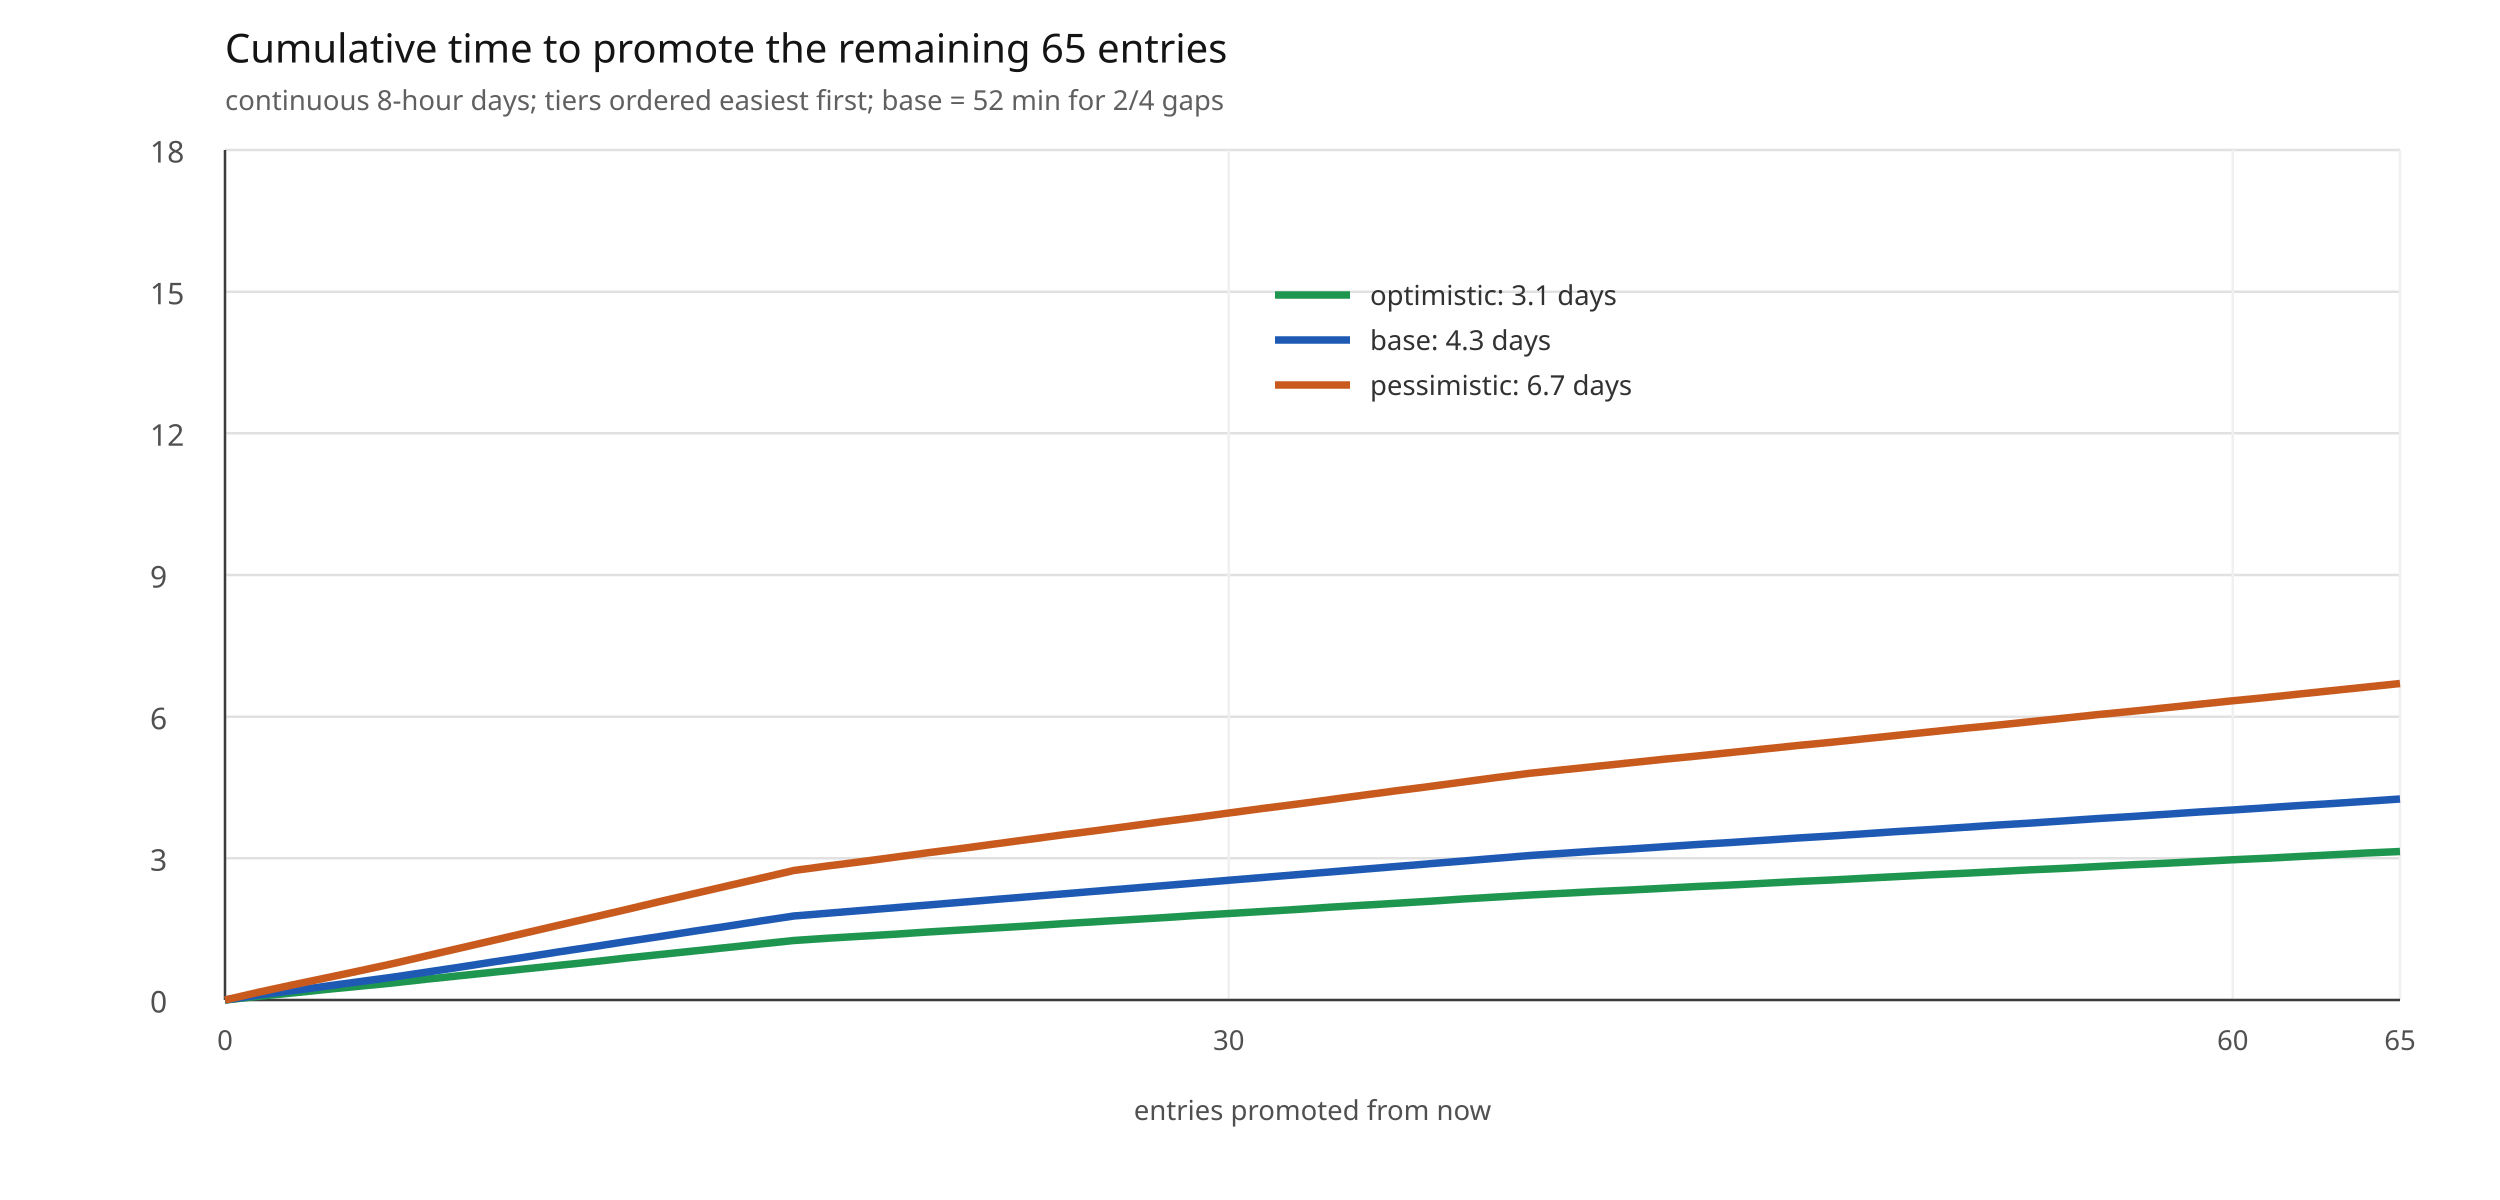
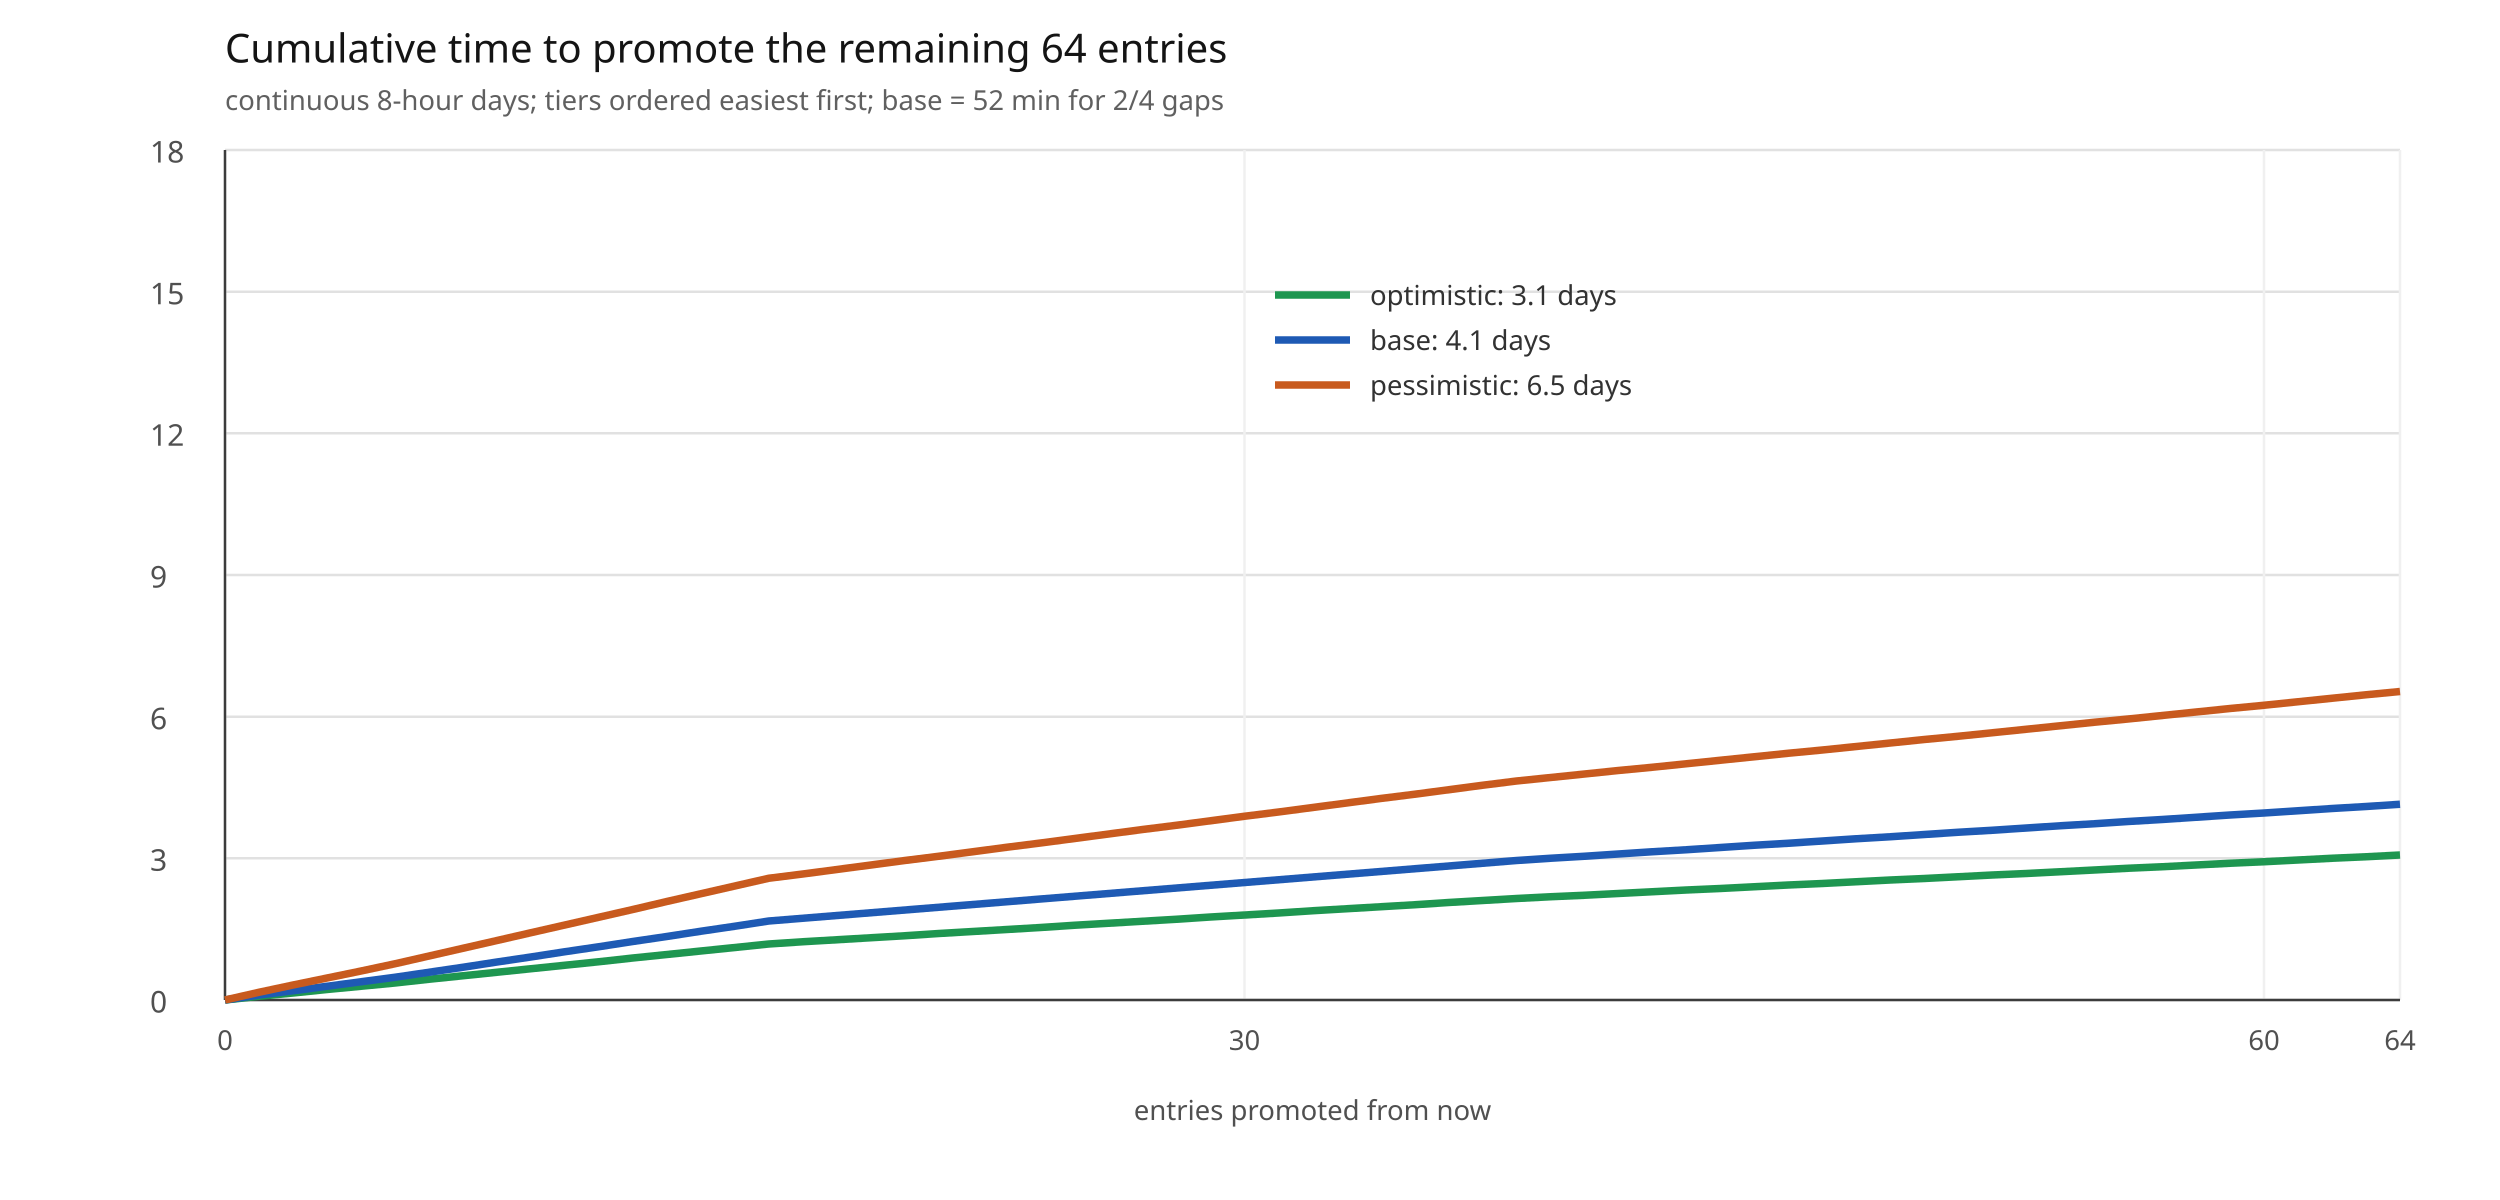
<svg xmlns="http://www.w3.org/2000/svg" width="1000" height="480" viewBox="0 0 1000 480">
  <rect width="100%" height="100%" fill="white" />
  <line x1="90" y1="400.0" x2="960" y2="400.0" stroke="#e1e1e1" />
  <text x="60" y="405.0" font-family="Verdana" font-size="12" fill="#505050">0</text>
  <line x1="90" y1="343.3" x2="960" y2="343.3" stroke="#e1e1e1" />
  <text x="60" y="348.3" font-family="Verdana" font-size="12" fill="#505050">3</text>
  <line x1="90" y1="286.7" x2="960" y2="286.7" stroke="#e1e1e1" />
  <text x="60" y="291.7" font-family="Verdana" font-size="12" fill="#505050">6</text>
  <line x1="90" y1="230.0" x2="960" y2="230.0" stroke="#e1e1e1" />
  <text x="60" y="235.0" font-family="Verdana" font-size="12" fill="#505050">9</text>
  <line x1="90" y1="173.3" x2="960" y2="173.3" stroke="#e1e1e1" />
  <text x="60" y="178.3" font-family="Verdana" font-size="12" fill="#505050">12</text>
  <line x1="90" y1="116.7" x2="960" y2="116.7" stroke="#e1e1e1" />
  <text x="60" y="121.7" font-family="Verdana" font-size="12" fill="#505050">15</text>
  <line x1="90" y1="60.0" x2="960" y2="60.0" stroke="#e1e1e1" />
  <text x="60" y="65.0" font-family="Verdana" font-size="12" fill="#505050">18</text>
  <line x1="90.0" y1="60" x2="90.0" y2="400" stroke="#f0f0f0" />
  <text x="90.0" y="420" text-anchor="middle" font-family="Verdana" font-size="11" fill="#505050">0</text>
-   <line x1="491.5" y1="60" x2="491.5" y2="400" stroke="#f0f0f0" />
-   <text x="491.5" y="420" text-anchor="middle" font-family="Verdana" font-size="11" fill="#505050">30</text>
-   <line x1="893.1" y1="60" x2="893.1" y2="400" stroke="#f0f0f0" />
-   <text x="893.1" y="420" text-anchor="middle" font-family="Verdana" font-size="11" fill="#505050">60</text>
-   <line x1="1294.6" y1="60" x2="1294.6" y2="400" stroke="#f0f0f0" />
-   <text x="1294.6" y="420" text-anchor="middle" font-family="Verdana" font-size="11" fill="#505050">90</text>
+   <line x1="497.8" y1="60" x2="497.8" y2="400" stroke="#f0f0f0" />
+   <text x="497.8" y="420" text-anchor="middle" font-family="Verdana" font-size="11" fill="#505050">30</text>
+   <line x1="905.6" y1="60" x2="905.6" y2="400" stroke="#f0f0f0" />
+   <text x="905.6" y="420" text-anchor="middle" font-family="Verdana" font-size="11" fill="#505050">60</text>
+   <line x1="1313.4" y1="60" x2="1313.4" y2="400" stroke="#f0f0f0" />
+   <text x="1313.4" y="420" text-anchor="middle" font-family="Verdana" font-size="11" fill="#505050">90</text>
  <line x1="960.0" y1="60" x2="960.0" y2="400" stroke="#f0f0f0" />
-   <text x="960.0" y="420" text-anchor="middle" font-family="Verdana" font-size="11" fill="#505050">65</text>
+   <text x="960.0" y="420" text-anchor="middle" font-family="Verdana" font-size="11" fill="#505050">64</text>
  <line x1="90" y1="60" x2="90" y2="400" stroke="#3c3c3c" />
  <line x1="90" y1="400" x2="960" y2="400" stroke="#3c3c3c" />
-   <polyline points="90.0,400.0 103.4,398.5 116.8,397.2 130.2,395.8 143.5,394.5 156.9,393.2 170.3,391.7 183.7,390.3 197.1,388.9 210.5,387.5 223.8,386.1 237.2,384.7 250.6,383.2 264.0,381.8 277.4,380.4 290.8,379.0 304.2,377.6 317.5,376.2 330.9,375.3 344.3,374.5 357.7,373.7 371.1,372.8 384.5,372.0 397.8,371.2 411.2,370.4 424.6,369.5 438.0,368.7 451.4,367.9 464.8,367.1 478.2,366.2 491.5,365.4 504.9,364.6 518.3,363.8 531.7,362.9 545.1,362.1 558.5,361.3 571.8,360.5 585.2,359.6 598.6,358.8 612.0,358.0 625.4,357.3 638.8,356.6 652.2,356.0 665.5,355.3 678.9,354.6 692.3,354.0 705.7,353.3 719.1,352.6 732.5,352.0 745.8,351.3 759.2,350.6 772.6,349.9 786.0,349.3 799.4,348.6 812.8,347.9 826.2,347.3 839.5,346.6 852.9,345.9 866.3,345.3 879.7,344.6 893.1,343.9 906.5,343.3 919.8,342.6 933.2,341.9 946.6,341.2 960.0,340.6" fill="none" stroke="#1e9650" stroke-width="3" />
+   <polyline points="90.0,400.0 103.6,398.5 117.2,397.2 130.8,395.8 144.4,394.5 158.0,393.2 171.6,391.7 185.2,390.3 198.8,388.9 212.3,387.5 225.9,386.1 239.5,384.7 253.1,383.2 266.7,381.8 280.3,380.4 293.9,379.0 307.5,377.6 321.1,376.7 334.7,375.9 348.3,375.1 361.9,374.3 375.5,373.4 389.1,372.6 402.7,371.8 416.2,371.0 429.8,370.1 443.4,369.3 457.0,368.5 470.6,367.7 484.2,366.8 497.8,366.0 511.4,365.2 525.0,364.3 538.6,363.5 552.2,362.7 565.8,361.9 579.4,361.0 593.0,360.2 606.6,359.4 620.2,358.7 633.8,358.1 647.3,357.4 660.9,356.7 674.5,356.0 688.1,355.4 701.7,354.7 715.3,354.0 728.9,353.4 742.5,352.7 756.1,352.0 769.7,351.4 783.3,350.7 796.9,350.0 810.5,349.4 824.1,348.7 837.7,348.0 851.2,347.3 864.8,346.7 878.4,346.0 892.0,345.3 905.6,344.7 919.2,344.0 932.8,343.3 946.4,342.7 960.0,342.0" fill="none" stroke="#1e9650" stroke-width="3" />
  <line x1="510" y1="118" x2="540" y2="118" stroke="#1e9650" stroke-width="3" />
  <text x="548" y="122" font-family="Verdana" font-size="11" fill="#323232">optimistic: 3.1 days</text>
-   <polyline points="90.0,400.0 103.4,398.0 116.8,396.3 130.2,394.5 143.5,392.7 156.9,390.9 170.3,388.9 183.7,386.9 197.1,384.8 210.5,382.8 223.8,380.7 237.2,378.7 250.6,376.6 264.0,374.6 277.4,372.5 290.8,370.5 304.2,368.4 317.5,366.4 330.9,365.3 344.3,364.2 357.7,363.1 371.1,362.0 384.5,360.9 397.8,359.8 411.2,358.7 424.6,357.6 438.0,356.5 451.4,355.4 464.8,354.3 478.2,353.2 491.5,352.1 504.9,351.0 518.3,349.9 531.7,348.8 545.1,347.7 558.5,346.6 571.8,345.5 585.2,344.4 598.6,343.3 612.0,342.2 625.4,341.3 638.8,340.4 652.2,339.6 665.5,338.7 678.9,337.8 692.3,337.0 705.7,336.1 719.1,335.2 732.5,334.4 745.8,333.5 759.2,332.6 772.6,331.8 786.0,330.9 799.4,330.0 812.8,329.2 826.2,328.3 839.5,327.4 852.9,326.6 866.3,325.7 879.7,324.8 893.1,324.0 906.5,323.1 919.8,322.2 933.2,321.4 946.6,320.5 960.0,319.6" fill="none" stroke="#1e5ab4" stroke-width="3" />
+   <polyline points="90.0,400.0 103.6,398.0 117.2,396.3 130.8,394.5 144.4,392.7 158.0,390.9 171.6,388.9 185.2,386.9 198.8,384.8 212.3,382.8 225.9,380.7 239.5,378.7 253.1,376.6 266.7,374.6 280.3,372.5 293.9,370.5 307.5,368.4 321.1,367.3 334.7,366.2 348.3,365.1 361.9,364.0 375.5,362.9 389.1,361.8 402.7,360.7 416.2,359.6 429.8,358.5 443.4,357.4 457.0,356.3 470.6,355.2 484.2,354.1 497.8,353.0 511.4,351.9 525.0,350.8 538.6,349.7 552.2,348.6 565.8,347.5 579.4,346.4 593.0,345.3 606.6,344.2 620.2,343.3 633.8,342.5 647.3,341.6 660.9,340.7 674.5,339.9 688.1,339.0 701.7,338.1 715.3,337.3 728.9,336.4 742.5,335.5 756.1,334.7 769.7,333.8 783.3,332.9 796.9,332.1 810.5,331.2 824.1,330.3 837.7,329.5 851.2,328.6 864.8,327.8 878.4,326.9 892.0,326.0 905.6,325.2 919.2,324.3 932.8,323.4 946.4,322.6 960.0,321.7" fill="none" stroke="#1e5ab4" stroke-width="3" />
  <line x1="510" y1="136" x2="540" y2="136" stroke="#1e5ab4" stroke-width="3" />
-   <text x="548" y="140" font-family="Verdana" font-size="11" fill="#323232">base: 4.3 days</text>
-   <polyline points="90.0,400.0 103.4,396.9 116.8,394.0 130.2,391.2 143.5,388.4 156.9,385.5 170.3,382.4 183.7,379.3 197.1,376.2 210.5,373.1 223.8,370.0 237.2,366.9 250.6,363.8 264.0,360.6 277.4,357.5 290.8,354.4 304.2,351.3 317.5,348.2 330.9,346.4 344.3,344.7 357.7,342.9 371.1,341.1 384.5,339.4 397.8,337.6 411.2,335.8 424.6,334.0 438.0,332.3 451.4,330.5 464.8,328.7 478.2,327.0 491.5,325.2 504.9,323.4 518.3,321.7 531.7,319.9 545.1,318.1 558.5,316.3 571.8,314.6 585.2,312.8 598.6,311.0 612.0,309.3 625.4,307.9 638.8,306.5 652.2,305.1 665.5,303.7 678.9,302.4 692.3,301.0 705.7,299.6 719.1,298.2 732.5,296.9 745.8,295.5 759.2,294.1 772.6,292.7 786.0,291.3 799.4,290.0 812.8,288.6 826.2,287.2 839.5,285.8 852.9,284.5 866.3,283.1 879.7,281.7 893.1,280.3 906.5,279.0 919.8,277.6 933.2,276.2 946.6,274.8 960.0,273.4" fill="none" stroke="#c85a1e" stroke-width="3" />
+   <text x="548" y="140" font-family="Verdana" font-size="11" fill="#323232">base: 4.1 days</text>
+   <polyline points="90.0,400.0 103.6,396.9 117.2,394.0 130.8,391.2 144.4,388.4 158.0,385.5 171.6,382.4 185.2,379.3 198.8,376.2 212.3,373.1 225.9,370.0 239.5,366.9 253.1,363.8 266.7,360.6 280.3,357.5 293.9,354.4 307.5,351.3 321.1,349.6 334.7,347.8 348.3,346.0 361.9,344.2 375.5,342.5 389.1,340.7 402.7,338.9 416.2,337.2 429.8,335.4 443.4,333.6 457.0,331.8 470.6,330.1 484.2,328.3 497.8,326.5 511.4,324.8 525.0,323.0 538.6,321.2 552.2,319.4 565.8,317.7 579.4,315.9 593.0,314.1 606.6,312.4 620.2,311.0 633.8,309.6 647.3,308.2 660.9,306.9 674.5,305.5 688.1,304.1 701.7,302.7 715.3,301.3 728.9,300.0 742.5,298.6 756.1,297.2 769.7,295.8 783.3,294.5 796.9,293.1 810.5,291.7 824.1,290.3 837.7,288.9 851.2,287.6 864.8,286.2 878.4,284.8 892.0,283.4 905.6,282.1 919.2,280.7 932.8,279.3 946.4,277.9 960.0,276.6" fill="none" stroke="#c85a1e" stroke-width="3" />
  <line x1="510" y1="154" x2="540" y2="154" stroke="#c85a1e" stroke-width="3" />
-   <text x="548" y="158" font-family="Verdana" font-size="11" fill="#323232">pessimistic: 6.7 days</text>
-   <text x="90" y="25" font-family="Verdana" font-size="16" fill="#141414">Cumulative time to promote the remaining 65 entries</text>
+   <text x="548" y="158" font-family="Verdana" font-size="11" fill="#323232">pessimistic: 6.5 days</text>
+   <text x="90" y="25" font-family="Verdana" font-size="16" fill="#141414">Cumulative time to promote the remaining 64 entries</text>
  <text x="90" y="44" font-family="Verdana" font-size="11" fill="#606060">continuous 8-hour days; tiers ordered easiest first; base = 52 min for 2/4 gaps</text>
  <text x="525.0" y="448" text-anchor="middle" font-family="Verdana" font-size="11" fill="#505050">entries promoted from now</text>
</svg>
